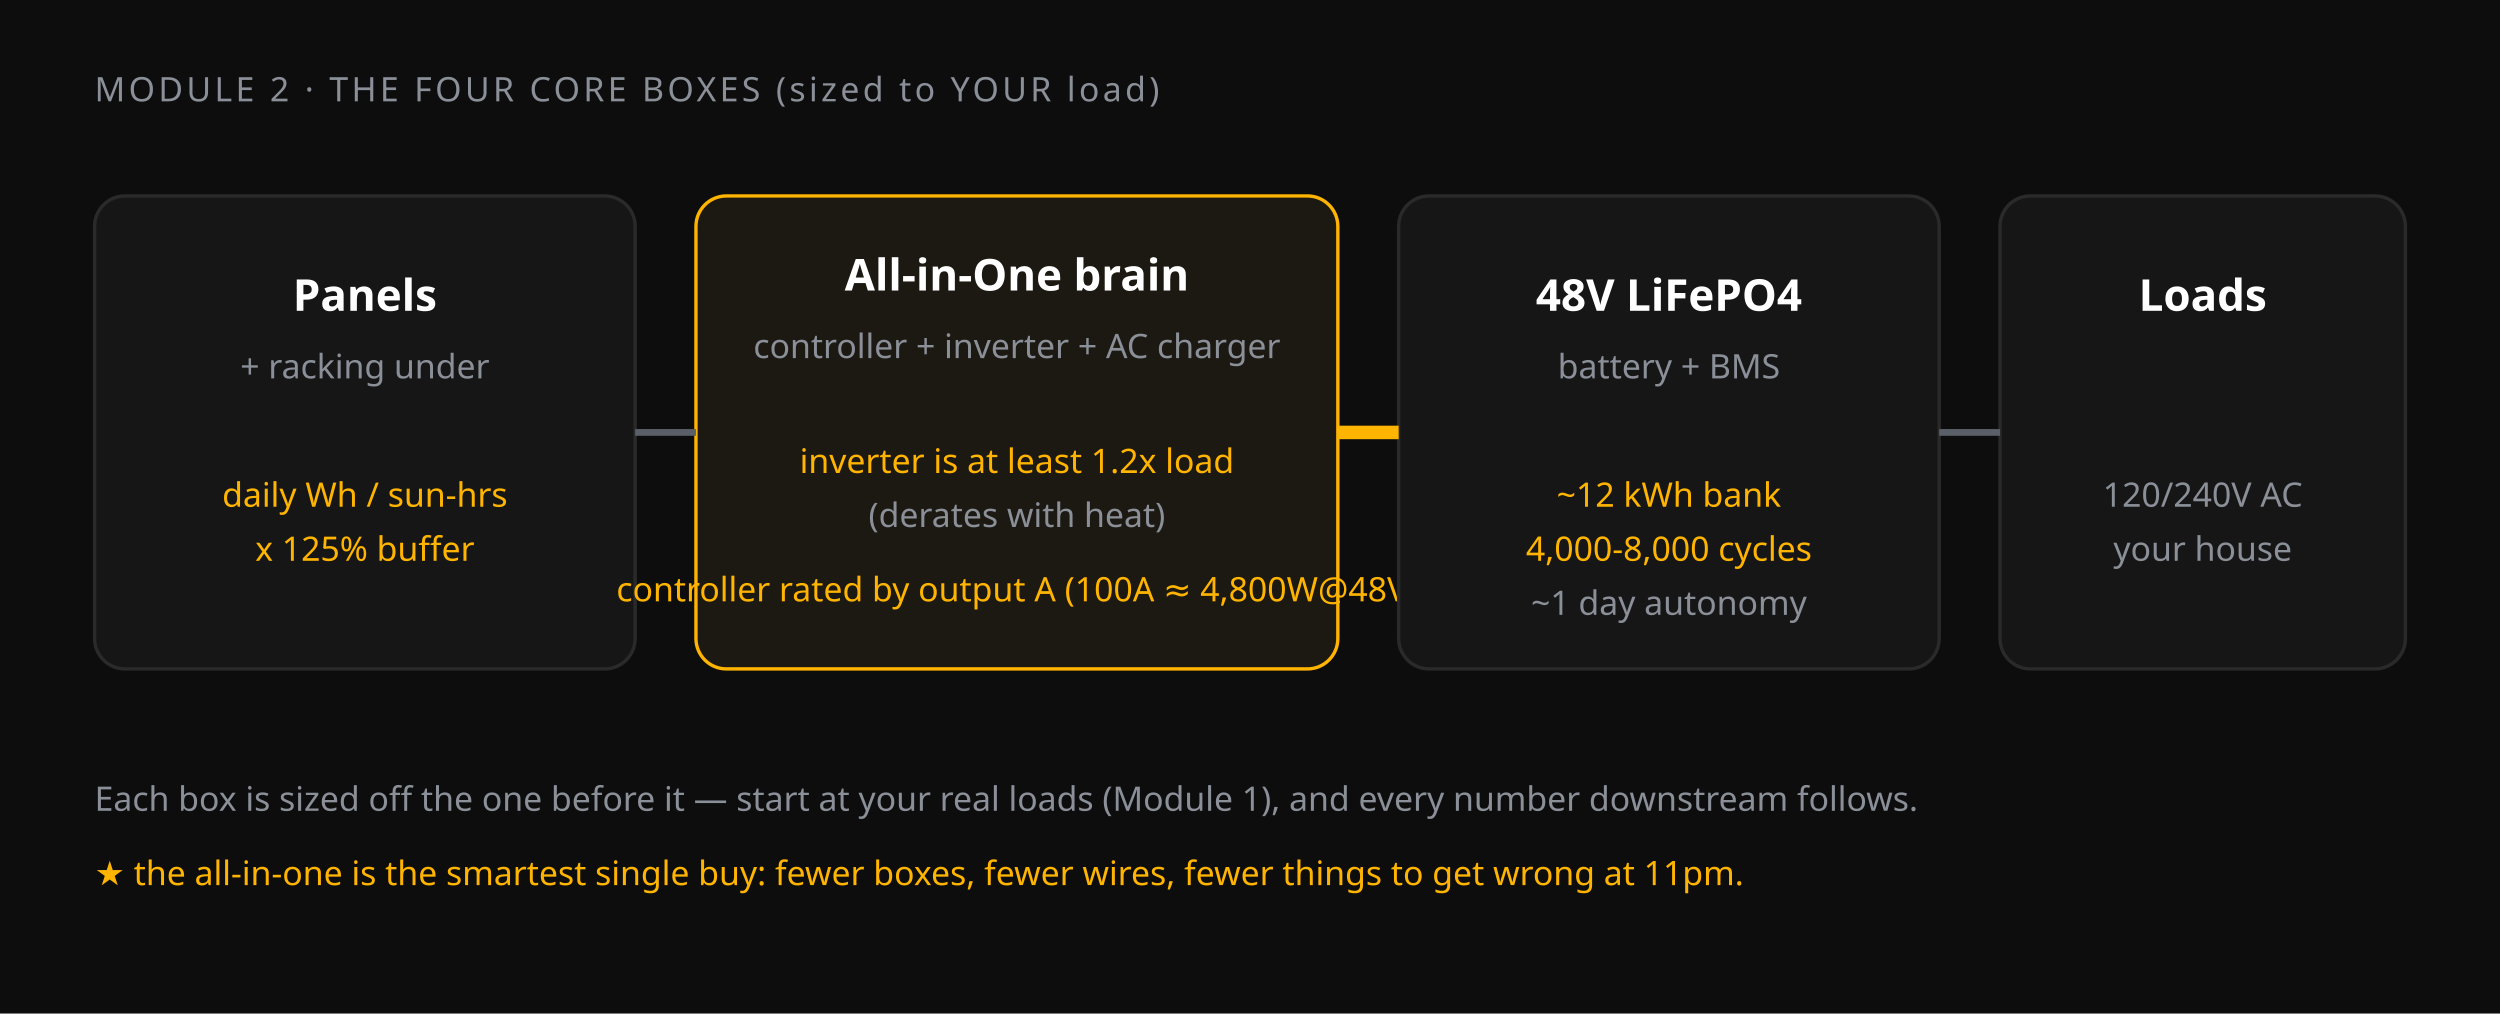
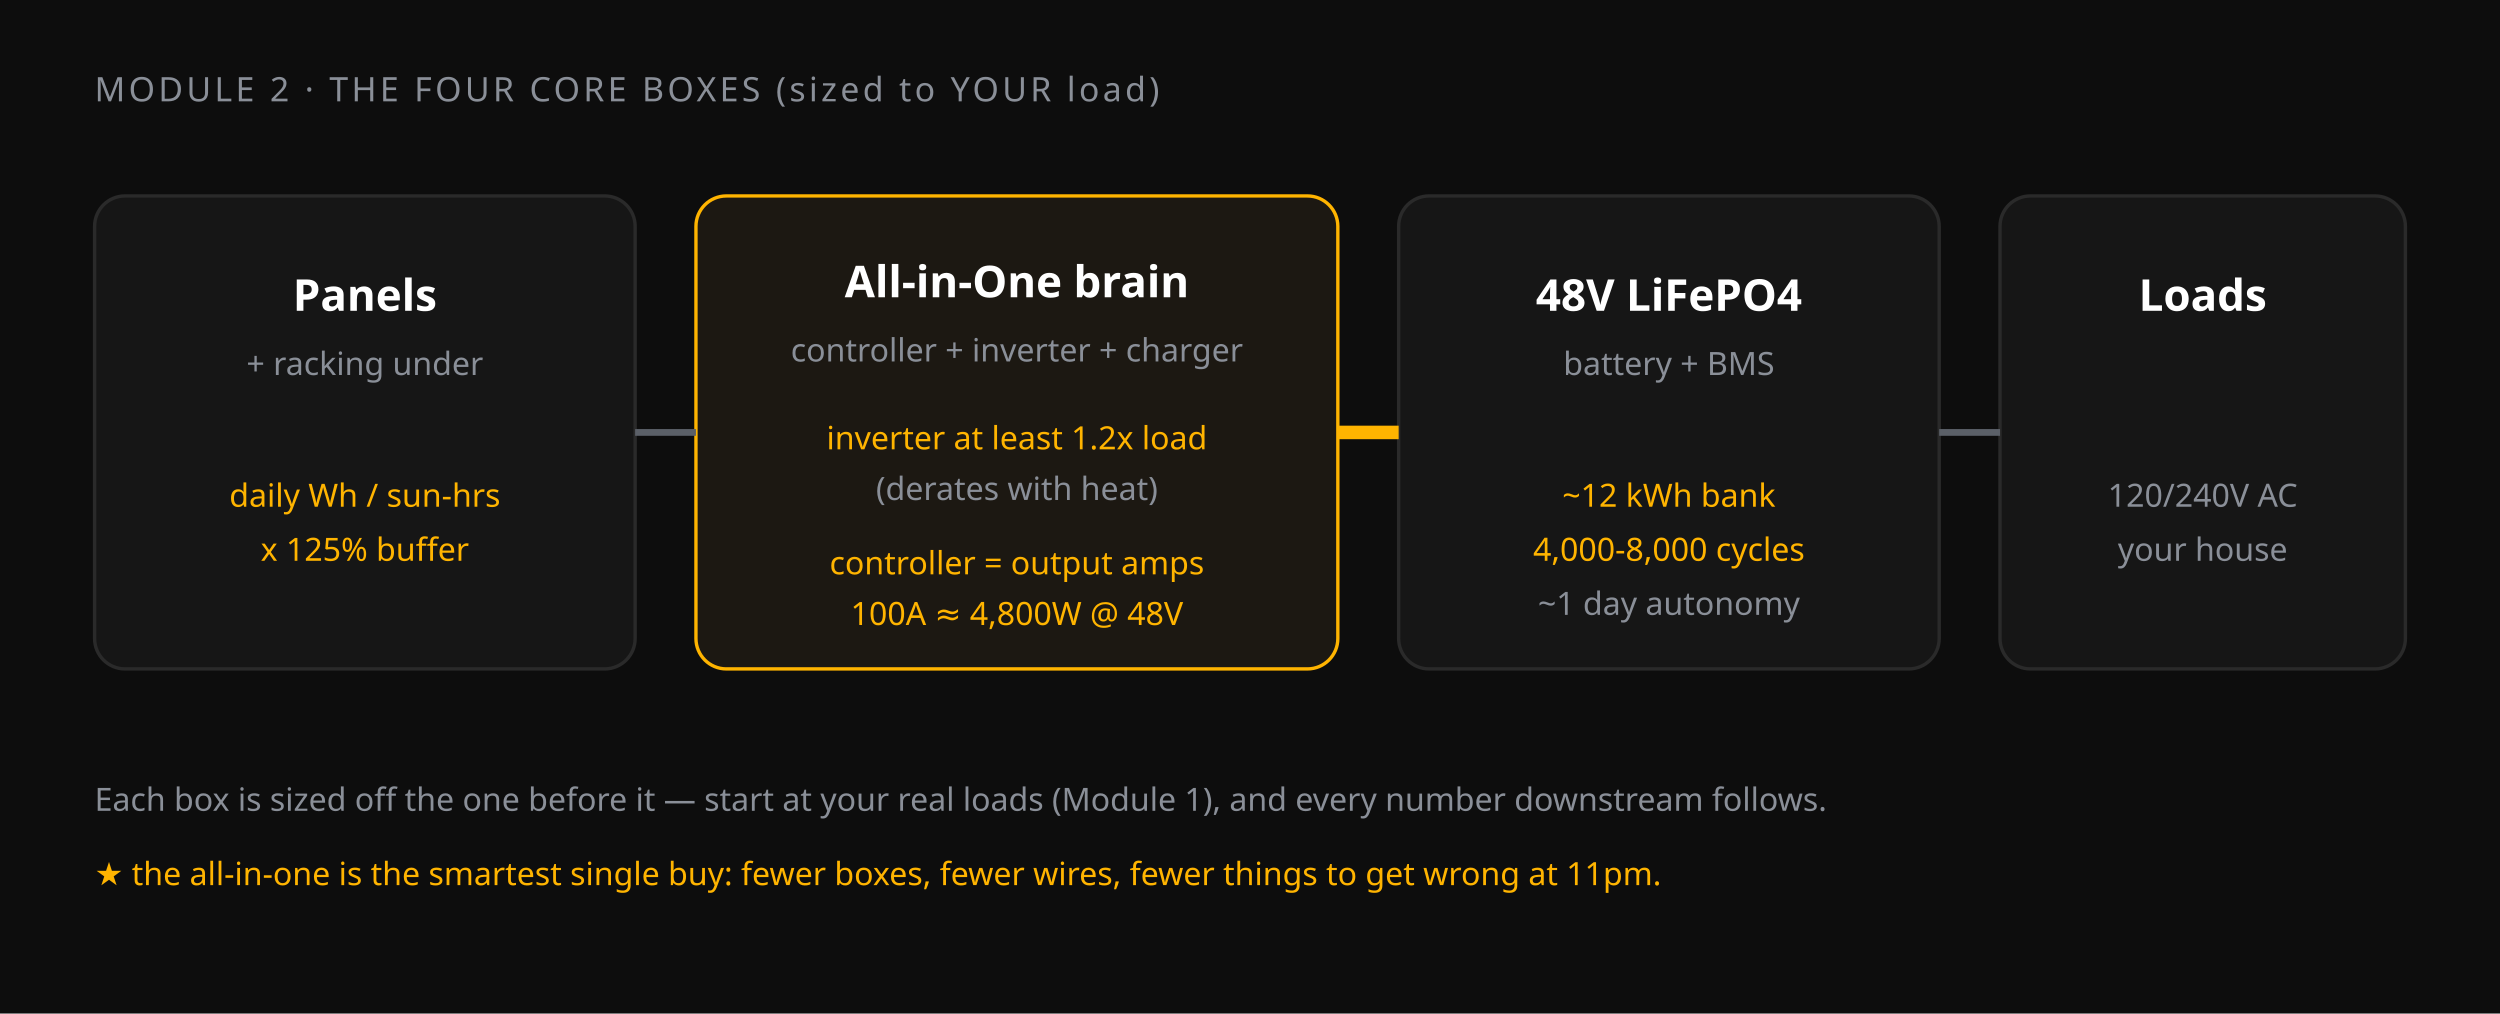
<svg xmlns="http://www.w3.org/2000/svg" viewBox="0 0 740 300" role="img" aria-labelledby="t">
-   <style>text{font-family:'DM Sans',system-ui,sans-serif;fill:#fff}.lbl{font-size:10px;fill:#8a8f98;letter-spacing:.1em}.ttl{font-size:13px;font-weight:700}.s{font-size:10px;fill:#8a8f98}.k{font-size:10px;fill:#ffb400}</style>
+   <style>text{font-family:'DM Sans',system-ui,sans-serif;fill:#fff}.lbl{font-size:10px;fill:#8a8f98;letter-spacing:.1em}.ttl{font-size:13px;font-weight:700}.s{font-size:9.5px;fill:#8a8f98}.k{font-size:9.5px;fill:#ffb400}</style>
  <rect width="740" height="300" fill="#0d0d0d" />
  <text x="28" y="30" class="lbl">MODULE 2 · THE FOUR CORE BOXES (sized to YOUR load)</text>
  <rect x="28" y="58" width="160" height="140" rx="9" fill="#161616" stroke="#2a2a2a" />
  <text x="108" y="92" text-anchor="middle" class="ttl">Panels</text>
-   <text x="108" y="112" text-anchor="middle" class="s">+ racking under</text>
+   <text x="108" y="111" text-anchor="middle" class="s">+ racking under</text>
  <text x="108" y="150" text-anchor="middle" class="k">daily Wh / sun-hrs</text>
  <text x="108" y="166" text-anchor="middle" class="k">x 125% buffer</text>
  <rect x="206" y="58" width="190" height="140" rx="9" fill="#1c1812" stroke="#ffb400" />
-   <text x="301" y="86" text-anchor="middle" class="ttl" fill="#ffb400">All-in-One brain</text>
-   <text x="301" y="106" text-anchor="middle" class="s">controller + inverter + AC charger</text>
-   <text x="301" y="140" text-anchor="middle" class="k">inverter is at least 1.2x load</text>
-   <text x="301" y="156" text-anchor="middle" class="s">(derates with heat)</text>
-   <text x="301" y="178" text-anchor="middle" class="k">controller rated by output A (100A ≈ 4,800W@48V)</text>
+   <text x="301" y="88" text-anchor="middle" class="ttl" fill="#ffb400">All-in-One brain</text>
+   <text x="301" y="107" text-anchor="middle" class="s">controller + inverter + charger</text>
+   <text x="301" y="133" text-anchor="middle" class="k">inverter at least 1.2x load</text>
+   <text x="301" y="148" text-anchor="middle" class="s">(derates with heat)</text>
+   <text x="301" y="170" text-anchor="middle" class="k">controller = output amps</text>
+   <text x="301" y="185" text-anchor="middle" class="k">100A ≈ 4,800W @ 48V</text>
  <rect x="414" y="58" width="160" height="140" rx="9" fill="#161616" stroke="#2a2a2a" />
  <text x="494" y="92" text-anchor="middle" class="ttl">48V LiFePO4</text>
-   <text x="494" y="112" text-anchor="middle" class="s">battery + BMS</text>
+   <text x="494" y="111" text-anchor="middle" class="s">battery + BMS</text>
  <text x="494" y="150" text-anchor="middle" class="k">~12 kWh bank</text>
  <text x="494" y="166" text-anchor="middle" class="k">4,000-8,000 cycles</text>
  <text x="494" y="182" text-anchor="middle" class="s">~1 day autonomy</text>
  <rect x="592" y="58" width="120" height="140" rx="9" fill="#161616" stroke="#2a2a2a" />
  <text x="652" y="92" text-anchor="middle" class="ttl">Loads</text>
  <text x="652" y="150" text-anchor="middle" class="s">120/240V AC</text>
  <text x="652" y="166" text-anchor="middle" class="s">your house</text>
  <line x1="188" y1="128" x2="206" y2="128" stroke="#5b6068" stroke-width="2" />
  <line x1="396" y1="128" x2="414" y2="128" stroke="#ffb400" stroke-width="4" />
  <line x1="574" y1="128" x2="592" y2="128" stroke="#5b6068" stroke-width="2" />
  <text x="28" y="240" class="s">Each box is sized off the one before it — start at your real loads (Module 1), and every number downstream follows.</text>
  <text x="28" y="262" class="k">★ the all-in-one is the smartest single buy: fewer boxes, fewer wires, fewer things to get wrong at 11pm.</text>
</svg>
